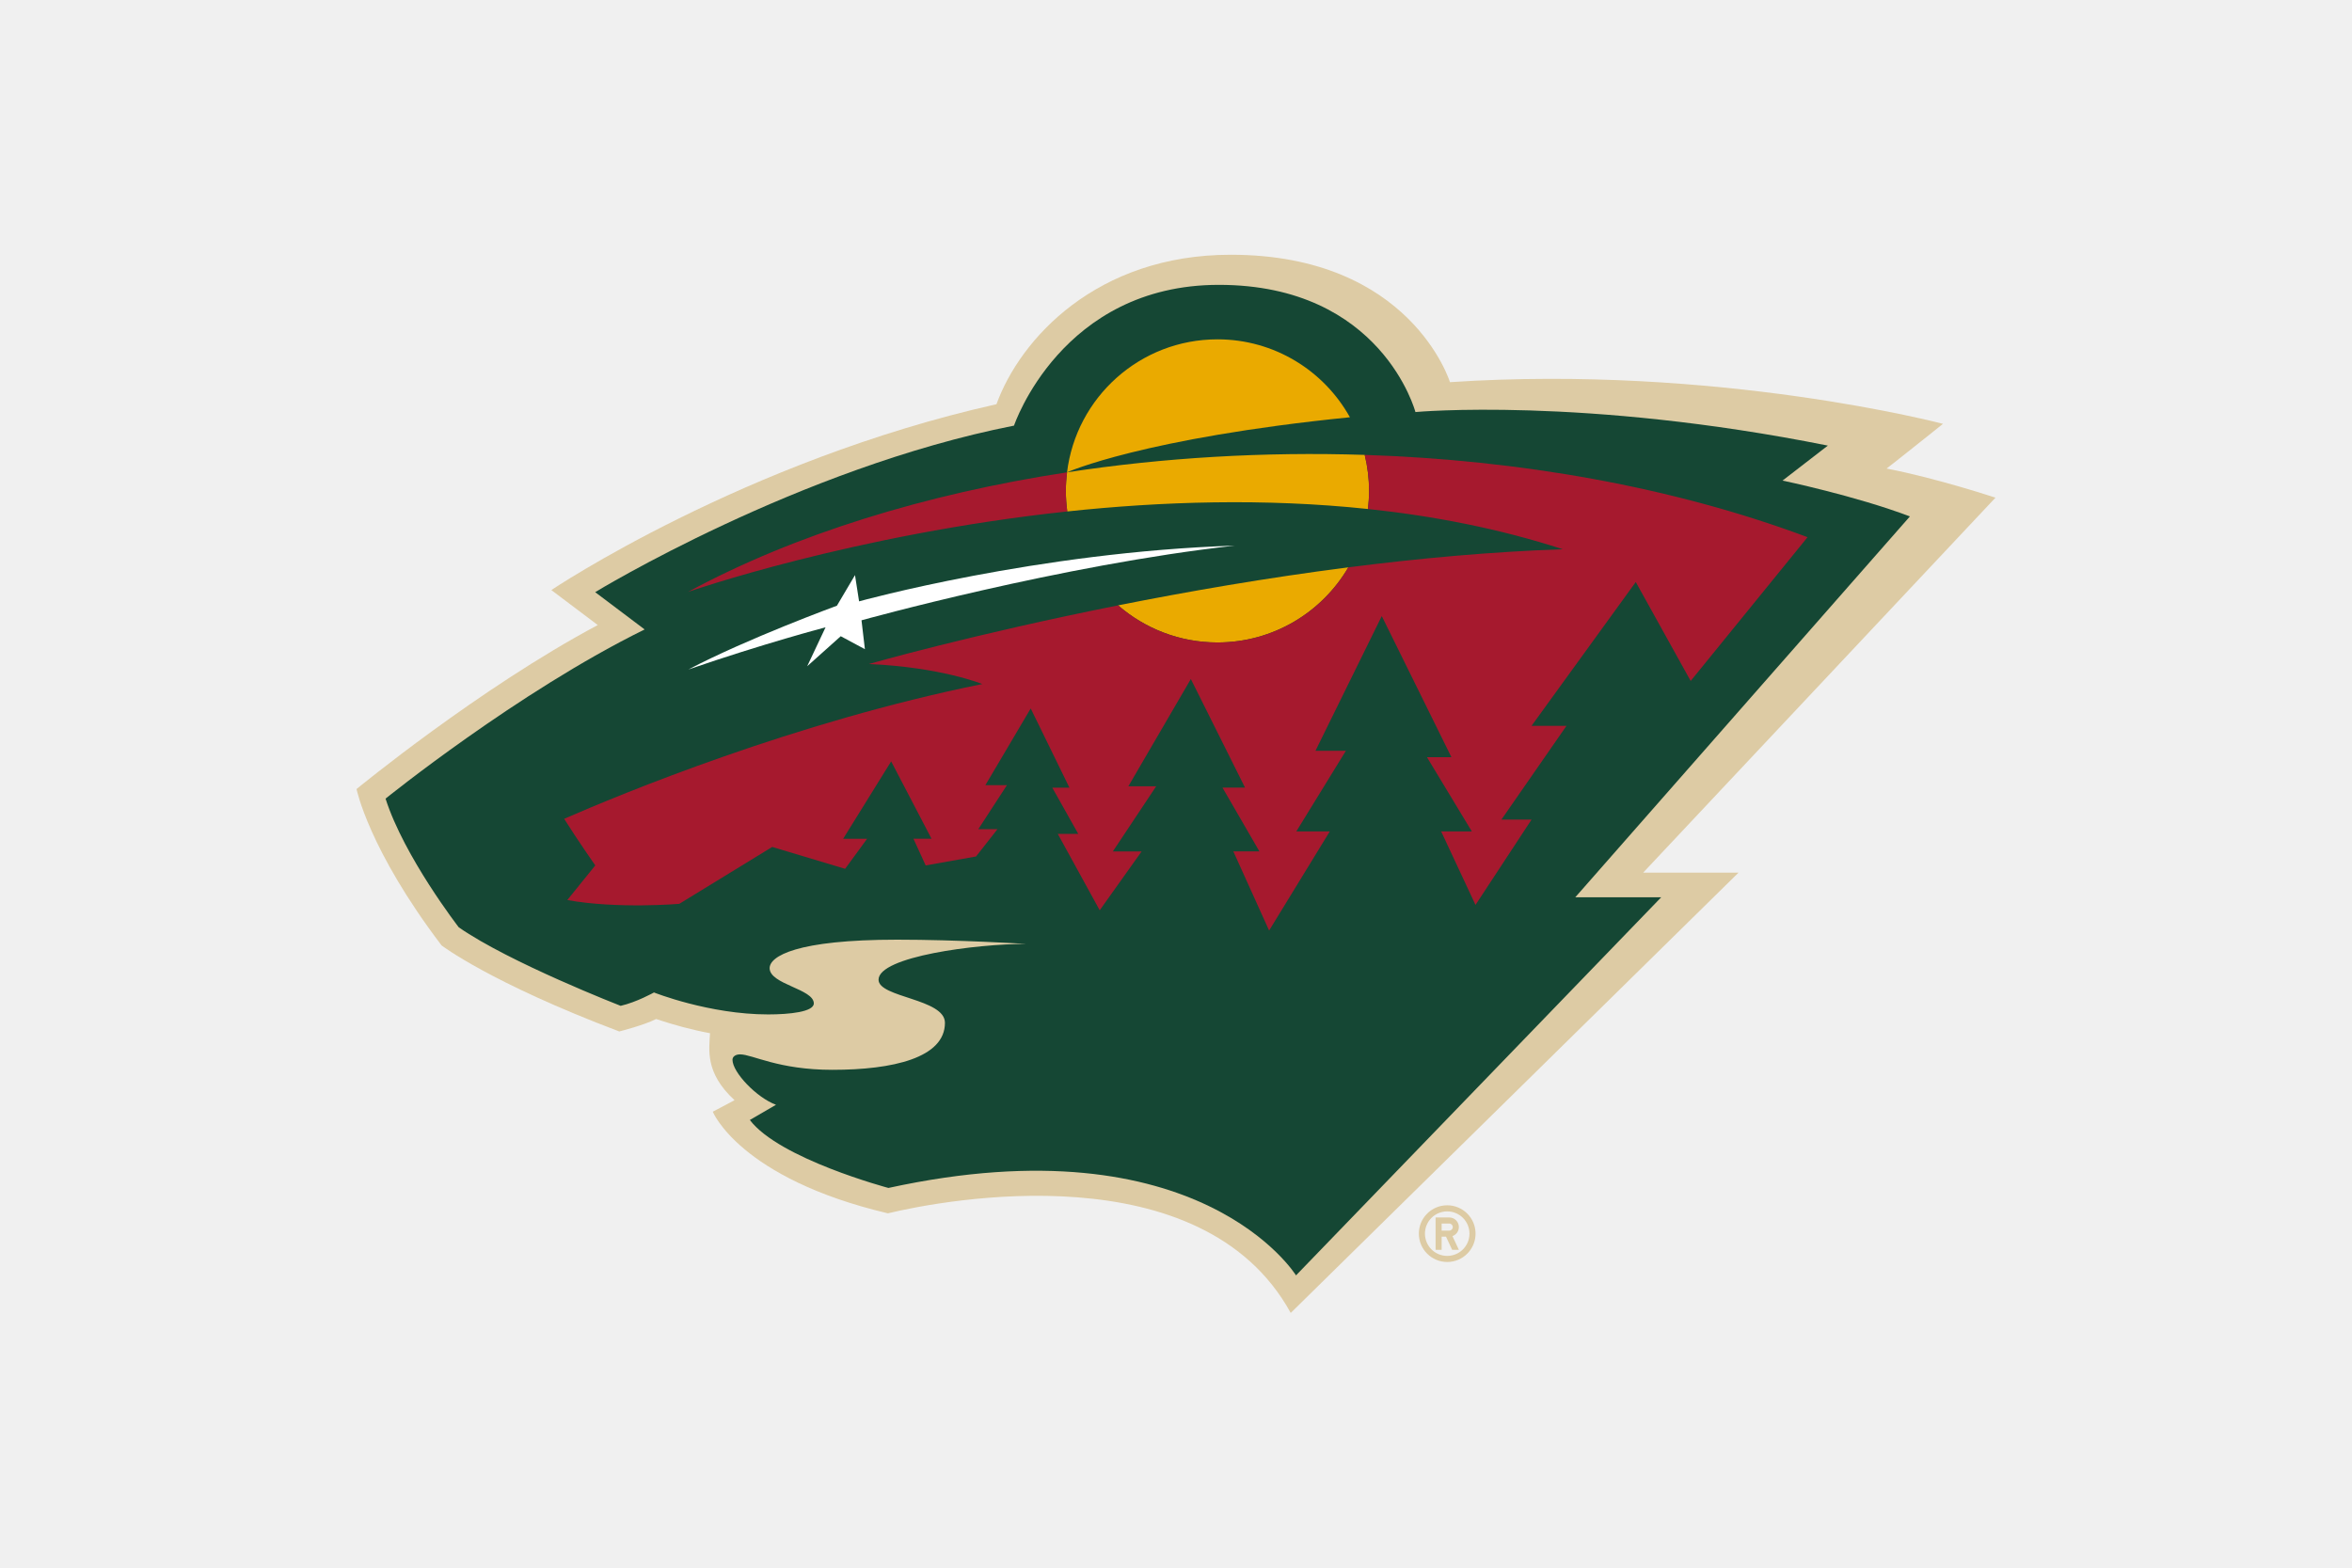
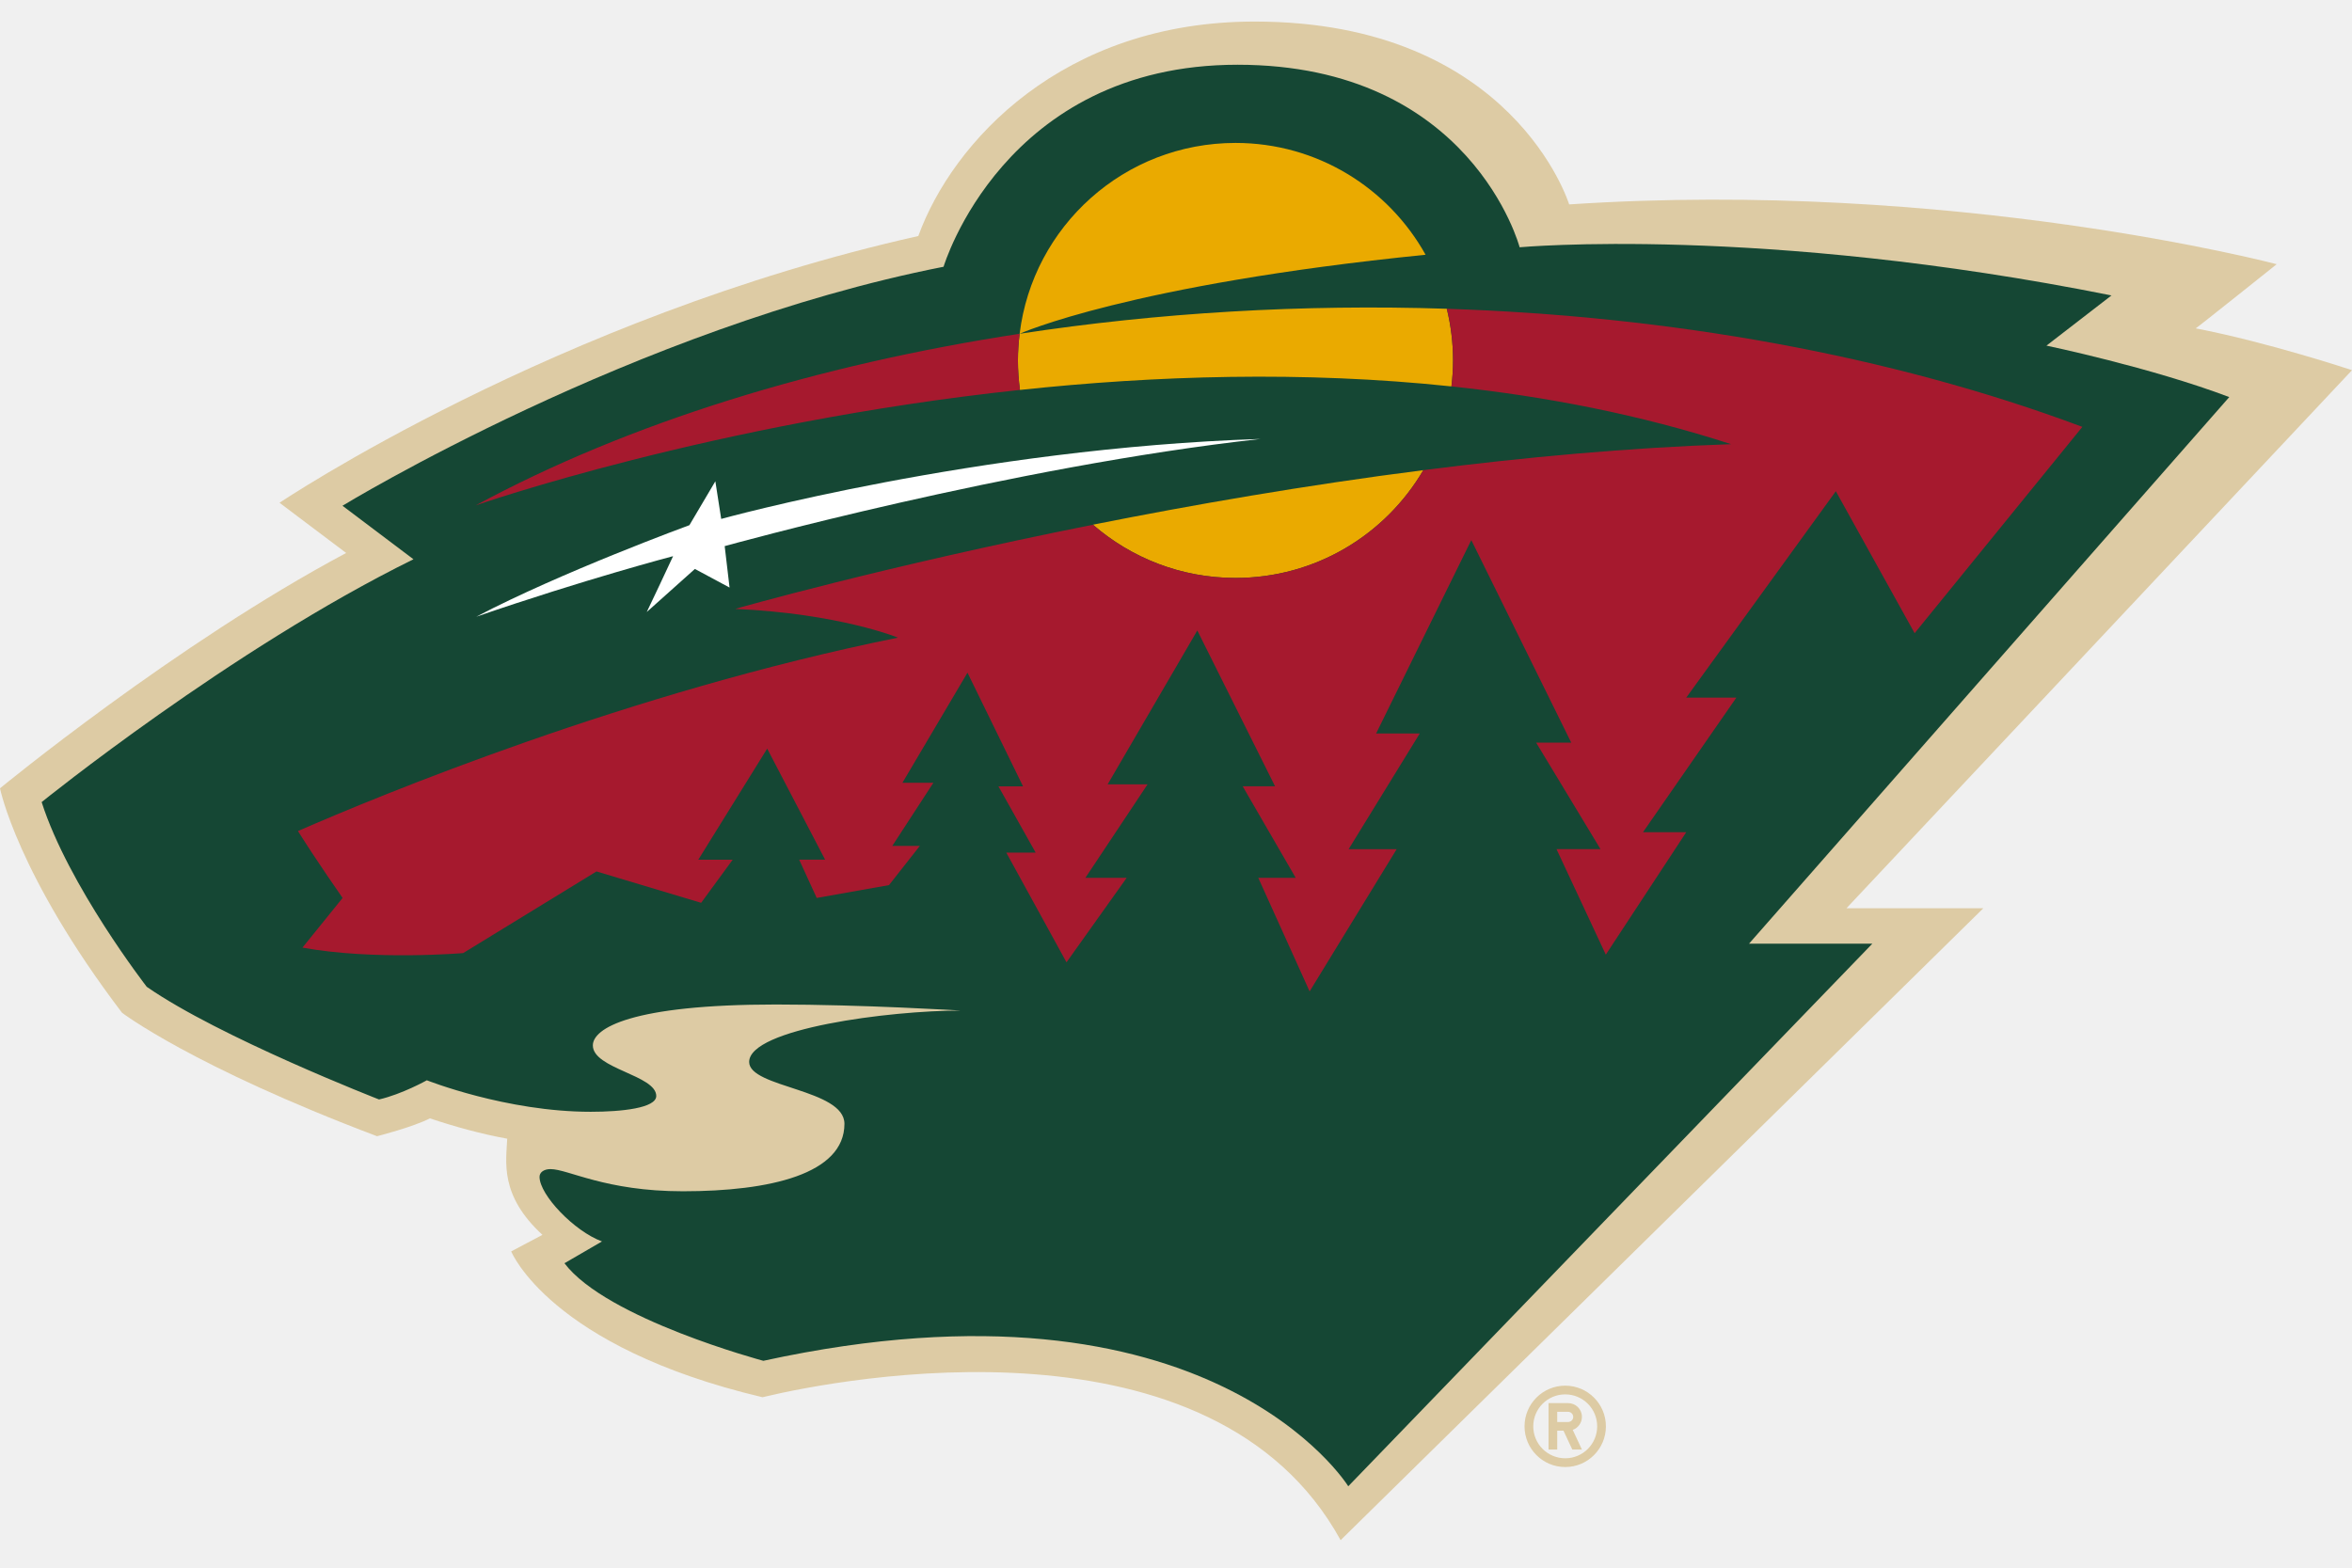
- <svg xmlns="http://www.w3.org/2000/svg" viewBox="0 0 960 640">
-   <path fill="#ddcba4" d="M590.7 492.055c-6.388 0-11.575 5.179-11.575 11.572 0 6.386 5.187 11.572 11.575 11.572s11.567-5.186 11.567-11.571c0-6.395-5.178-11.574-11.567-11.574m0 20.661a9.07 9.07 0 0 1-6.43-2.66 9.09 9.09 0 0 1-2.659-6.43 9.077 9.077 0 0 1 9.089-9.083c5.022 0 9.087 4.061 9.087 9.083s-4.065 9.09-9.087 9.09m4.755-11.772a3.925 3.925 0 0 0-2.425-3.623 3.9 3.9 0 0 0-1.502-.297h-5.576v13.21h2.479v-5.365h1.779l2.504 5.364h2.741l-2.614-5.594a3.93 3.93 0 0 0 2.614-3.695m-3.927 1.445h-3.097v-2.89h3.097a1.45 1.45 0 0 1 1.448 1.446 1.45 1.45 0 0 1-1.448 1.444M814.47 203.177s-23.828-7.933-44.448-11.897c.253-.046 23.032-18.25 23.032-18.25s-91.882-24.271-201.231-17.01c0 0-15.927-52.02-89.455-52.02-54.713 0-85.942 34.3-95.652 61.015-103.16 23.092-181.681 75.874-181.681 75.874l18.951 14.285c-48.541 25.866-98.456 66.947-98.456 66.947s4.895 24.624 34.704 63.84c0 0 19.96 15.269 72.53 35.127 0 0 10.055-2.534 15.047-5.076 7.213 2.41 14.655 4.443 21.987 5.787-.298 6.619-2.211 16.097 10.013 27.347l-8.884 4.71s10.977 27.191 71.47 41.48c23.099-5.57 128.171-25.435 164.43 40.663l182.789-179.76h-38.925z" />
-   <path fill="#154734" d="M779.552 210.83c-22.245-8.438-51.985-14.636-51.985-14.636l18.493-14.28c-99.9-20.015-168.331-13.698-168.331-13.698s-13.695-51.927-80.241-51.927c-64.335 0-83.604 57.466-83.604 57.466-88.068 17.357-170.954 67.991-170.954 67.991l20.19 15.222c-51.934 25.553-105.75 69.072-105.75 69.072 7.612 23.801 29.887 52.538 29.887 52.538 20.684 14.392 66.07 32.05 66.07 32.05 6.536-1.496 13.598-5.459 13.598-5.459s22.55 8.964 46.614 8.964c8.794 0 18.63-1.057 18.63-4.494 0-5.935-18.031-7.745-18.031-14.388 0-4.841 10.838-11.635 52.042-11.635 24.673 0 52.604 1.723 52.604 1.723-20.311 0-60.193 5.163-60.193 14.627 0 7.333 27.1 7.716 27.1 17.594 0 14.298-21.221 19.19-45.941 19.19-22.136 0-32.635-6.309-37.67-6.309-1.927 0-3.105.96-3.105 2.204 0 5.14 9.864 15.475 17.76 18.374l-10.676 6.203c11.977 15.856 56.565 27.752 56.565 27.752 127.21-27.757 166.358 35.694 166.358 35.694l149.05-154.347h-35.07z" />
-   <path fill="#eaaa00" d="M557.024 185.707c-40.988-1.337-82.148 1.097-121.497 7.116a63 63 0 0 0-.485 7.58c0 2.85.216 5.647.58 8.395 38.301-4.089 80.521-5.473 122.718-1.003.287-2.43.459-4.89.459-7.391 0-5.068-.629-9.98-1.775-14.697m-60.098 76.575c22.776 0 42.671-12.33 53.415-30.664-33.584 4.302-65.749 9.898-93.962 15.518 10.872 9.427 25.027 15.146 40.547 15.146m0-123.75c-31.607 0-57.659 23.695-61.399 54.29 0 0 31.033-13.976 115.457-22.479-10.563-18.974-30.808-31.811-54.059-31.811z" />
-   <path fill="#a6192e" d="M557.024 185.707a62.2 62.2 0 0 1 1.774 14.697c0 2.5-.171 4.962-.458 7.39 26.847 2.838 53.696 8.041 79.536 16.431-29.154.993-58.865 3.722-87.535 7.392-10.744 18.336-30.639 30.664-53.416 30.664-15.518 0-29.674-5.717-40.546-15.145-59.767 11.916-101.755 23.942-101.755 23.942 29.59 1.317 46.31 8.177 46.31 8.177-76.474 15.46-147.574 44.936-170.663 55.02 5.515 8.773 12.702 19.028 12.702 19.028l-11.421 14.129c20.414 3.714 45.713 1.553 45.713 1.553l37.923-23.225 29.758 8.927 8.971-12.263h-9.775l19.597-31.598 16.476 31.584h-7.38l4.991 10.893 20.56-3.654 8.756-11.152h-7.828l11.685-17.963H402.2l18.499-31.312 15.803 32.335-7-.004L440.1 340.42h-8.357l17.121 31.193 17.106-24.026h-11.744l17.687-26.599H460.56l25.5-43.777 22.117 44.331h-9.204l15.073 26.035h-10.645l14.605 32.307 24.758-40.457h-13.662l20.229-32.908h-12.413l27.072-55.014 28.432 57.618h-9.982l18.304 30.296h-12.516l14.017 30.015 22.873-34.834h-12.3l26.558-38.28h-14.258l42.544-58.715 22.412 40.39 47.702-58.694c-54.961-20.562-117.635-31.533-180.752-33.594m-121.983 14.697c0-2.568.184-5.095.486-7.581-57.512 8.794-111.163 25.255-154.689 48.82 0 0 67.179-23.491 154.784-32.845a64 64 0 0 1-.581-8.394" />
-   <path fill="#fff" d="M504.038 222.747c-80.757 2.608-153.375 22.752-153.392 22.752-.555-3.602-1.103-7.087-1.666-10.71-2.502 4.233-4.881 8.289-7.381 12.487-.008 0-36.533 13.387-60.623 26.042 30.912-10.657 55.985-17.223 55.985-17.223a1503 1503 0 0 1-7.492 15.89c4.637-4.139 9.058-8.102 13.695-12.253 3.322 1.771 6.5 3.508 9.857 5.296-.471-3.95-.91-7.79-1.386-11.793.012-.008 81.486-22.662 152.403-30.489" />
+ <svg xmlns="http://www.w3.org/2000/svg" id="Layer_1" version="1.1" viewBox="0 0 960 640">
+   <defs>
+     <style>
+       .st0 {
+         fill: #eaaa00;
+       }
+ 
+       .st1 {
+         fill: #fff;
+       }
+ 
+       .st2 {
+         fill: #ddcba4;
+       }
+ 
+       .st3 {
+         fill: #a6192e;
+       }
+ 
+       .st4 {
+         fill: #154734;
+       }
+     </style>
+   </defs>
+   <path class="st2" d="M638.87,565.69c-9.17,0-16.61,7.43-16.61,16.61s7.44,16.61,16.61,16.61,16.6-7.44,16.6-16.61-7.43-16.61-16.6-16.61M638.87,595.34c-3.46,0-6.78-1.37-9.23-3.82-2.45-2.45-3.82-5.77-3.82-9.23,0-7.19,5.82-13.03,13.02-13.04h.03c7.21,0,13.04,5.83,13.04,13.04s-5.83,13.05-13.04,13.05M645.69,578.44c0-2.28-1.38-4.33-3.48-5.2-.68-.28-1.42-.43-2.16-.43h-8v18.96h3.56v-7.7h2.55l3.59,7.7h3.93l-3.75-8.03c2.24-.8,3.75-2.92,3.75-5.3M640.05,580.52h-4.44v-4.15h4.44c1.15,0,2.07.93,2.08,2.08,0,1.14-.93,2.07-2.08,2.07M960,151.12s-34.2-11.38-63.79-17.07c.36-.07,33.05-26.19,33.05-26.19,0,0-131.86-34.83-288.79-24.41,0,0-22.86-74.65-128.38-74.65-78.52,0-123.34,49.22-137.27,87.56-148.05,33.14-260.73,108.89-260.73,108.89l27.2,20.5C71.63,262.86,0,321.82,0,321.82c0,0,7.02,35.34,49.8,91.62,0,0,28.64,21.91,104.09,50.41,0,0,14.43-3.64,21.59-7.28,10.35,3.46,21.03,6.38,31.55,8.3-.43,9.5-3.17,23.1,14.37,39.25l-12.75,6.76s15.75,39.02,102.57,59.53c33.15-7.99,183.94-36.5,235.97,58.36l262.32-257.97h-55.86l206.34-219.66Z" />
+   <path class="st4" d="M909.89,162.1c-31.92-12.11-74.6-21-74.6-21l26.54-20.49c-143.37-28.72-241.57-19.66-241.57-19.66,0,0-19.65-74.52-115.15-74.52s-119.98,82.47-119.98,82.47c-126.39,24.91-245.34,97.57-245.34,97.57l28.97,21.85c-74.53,36.67-151.76,99.13-151.76,99.13,10.92,34.16,42.89,75.4,42.89,75.4,29.68,20.65,94.82,46,94.82,46,9.38-2.15,19.51-7.83,19.51-7.83,0,0,32.36,12.86,66.9,12.86,12.62,0,26.74-1.52,26.74-6.45,0-8.52-25.88-11.11-25.88-20.65,0-6.95,15.55-16.7,74.69-16.7,35.41,0,75.49,2.47,75.49,2.47-29.15,0-86.38,7.41-86.38,20.99,0,10.52,38.89,11.07,38.89,25.25,0,20.52-30.45,27.54-65.93,27.54-31.77,0-46.83-9.05-54.06-9.05-2.77,0-4.46,1.38-4.46,3.16,0,7.38,14.16,22.21,25.49,26.37l-15.32,8.9c17.19,22.76,81.18,39.83,81.18,39.83,182.56-39.83,238.74,51.22,238.74,51.22l213.9-221.5h-50.33l196.02-223.15Z" />
+   <path class="st0" d="M590.54,126.05c-58.82-1.92-117.89,1.57-174.36,10.21-.45,3.61-.68,7.24-.7,10.88,0,4.09.31,8.1.83,12.05,54.97-5.87,115.56-7.85,176.11-1.44.41-3.49.66-7.02.66-10.61,0-7.27-.9-14.32-2.55-21.09M504.29,235.94c32.69,0,61.24-17.69,76.66-44.01-48.2,6.17-94.36,14.2-134.85,22.27,15.6,13.53,35.92,21.74,58.19,21.74M504.29,58.35c-45.36,0-82.75,34-88.11,77.91,0,0,44.54-20.06,165.69-32.26-15.16-27.23-44.21-45.65-77.58-45.65h0Z" />
+   <path class="st3" d="M590.54,126.05c1.69,6.9,2.54,13.98,2.55,21.09,0,3.59-.25,7.12-.66,10.61,38.53,4.07,77.06,11.54,114.14,23.58-41.84,1.43-84.48,5.34-125.62,10.61-15.42,26.31-43.97,44.01-76.66,44.01-22.27,0-42.59-8.2-58.19-21.73-85.77,17.1-146.03,34.36-146.03,34.36,42.46,1.89,66.46,11.73,66.46,11.73-109.75,22.19-211.78,64.49-244.92,78.96,7.91,12.59,18.23,27.31,18.23,27.31l-16.39,20.28c29.3,5.33,65.6,2.23,65.6,2.23l54.42-33.33,42.71,12.81,12.87-17.6h-14.03l28.12-45.35,23.64,45.33h-10.59l7.16,15.63,29.51-5.24,12.57-16h-11.23l16.77-25.78h-12.63l26.55-44.94,22.68,46.4h-10.05s15.21,27.07,15.21,27.07h-11.99l24.57,44.77,24.55-34.48h-16.85l25.38-38.17h-16.29l36.6-62.82,31.74,63.62h-13.21l21.63,37.36h-15.28l20.96,46.36,35.53-58.06h-19.61l29.03-47.23h-17.81l38.85-78.95,40.8,82.69h-14.33l26.27,43.48h-17.96l20.12,43.07,32.83-49.99h-17.65l38.11-54.94h-20.46l61.06-84.26,32.16,57.96,68.46-84.23c-78.87-29.51-168.82-45.25-259.4-48.21M415.48,147.14c0-3.69.26-7.31.7-10.88-82.54,12.62-159.53,36.24-222,70.06,0,0,96.41-33.71,222.13-47.14-.54-3.99-.82-8.02-.83-12.05" />
+   <path class="st1" d="M514.5,179.2c-115.89,3.74-220.11,32.65-220.13,32.65-.8-5.17-1.58-10.17-2.39-15.37-3.59,6.07-7,11.9-10.59,17.92-.01,0-52.43,19.21-87,37.37,44.36-15.29,80.34-24.72,80.34-24.72-3.54,7.62-7.12,15.22-10.75,22.8,6.65-5.94,13-11.63,19.65-17.58,4.77,2.54,9.33,5.03,14.15,7.6-.68-5.67-1.31-11.18-1.99-16.92.02-.01,116.94-32.52,218.71-43.75" />
</svg>
